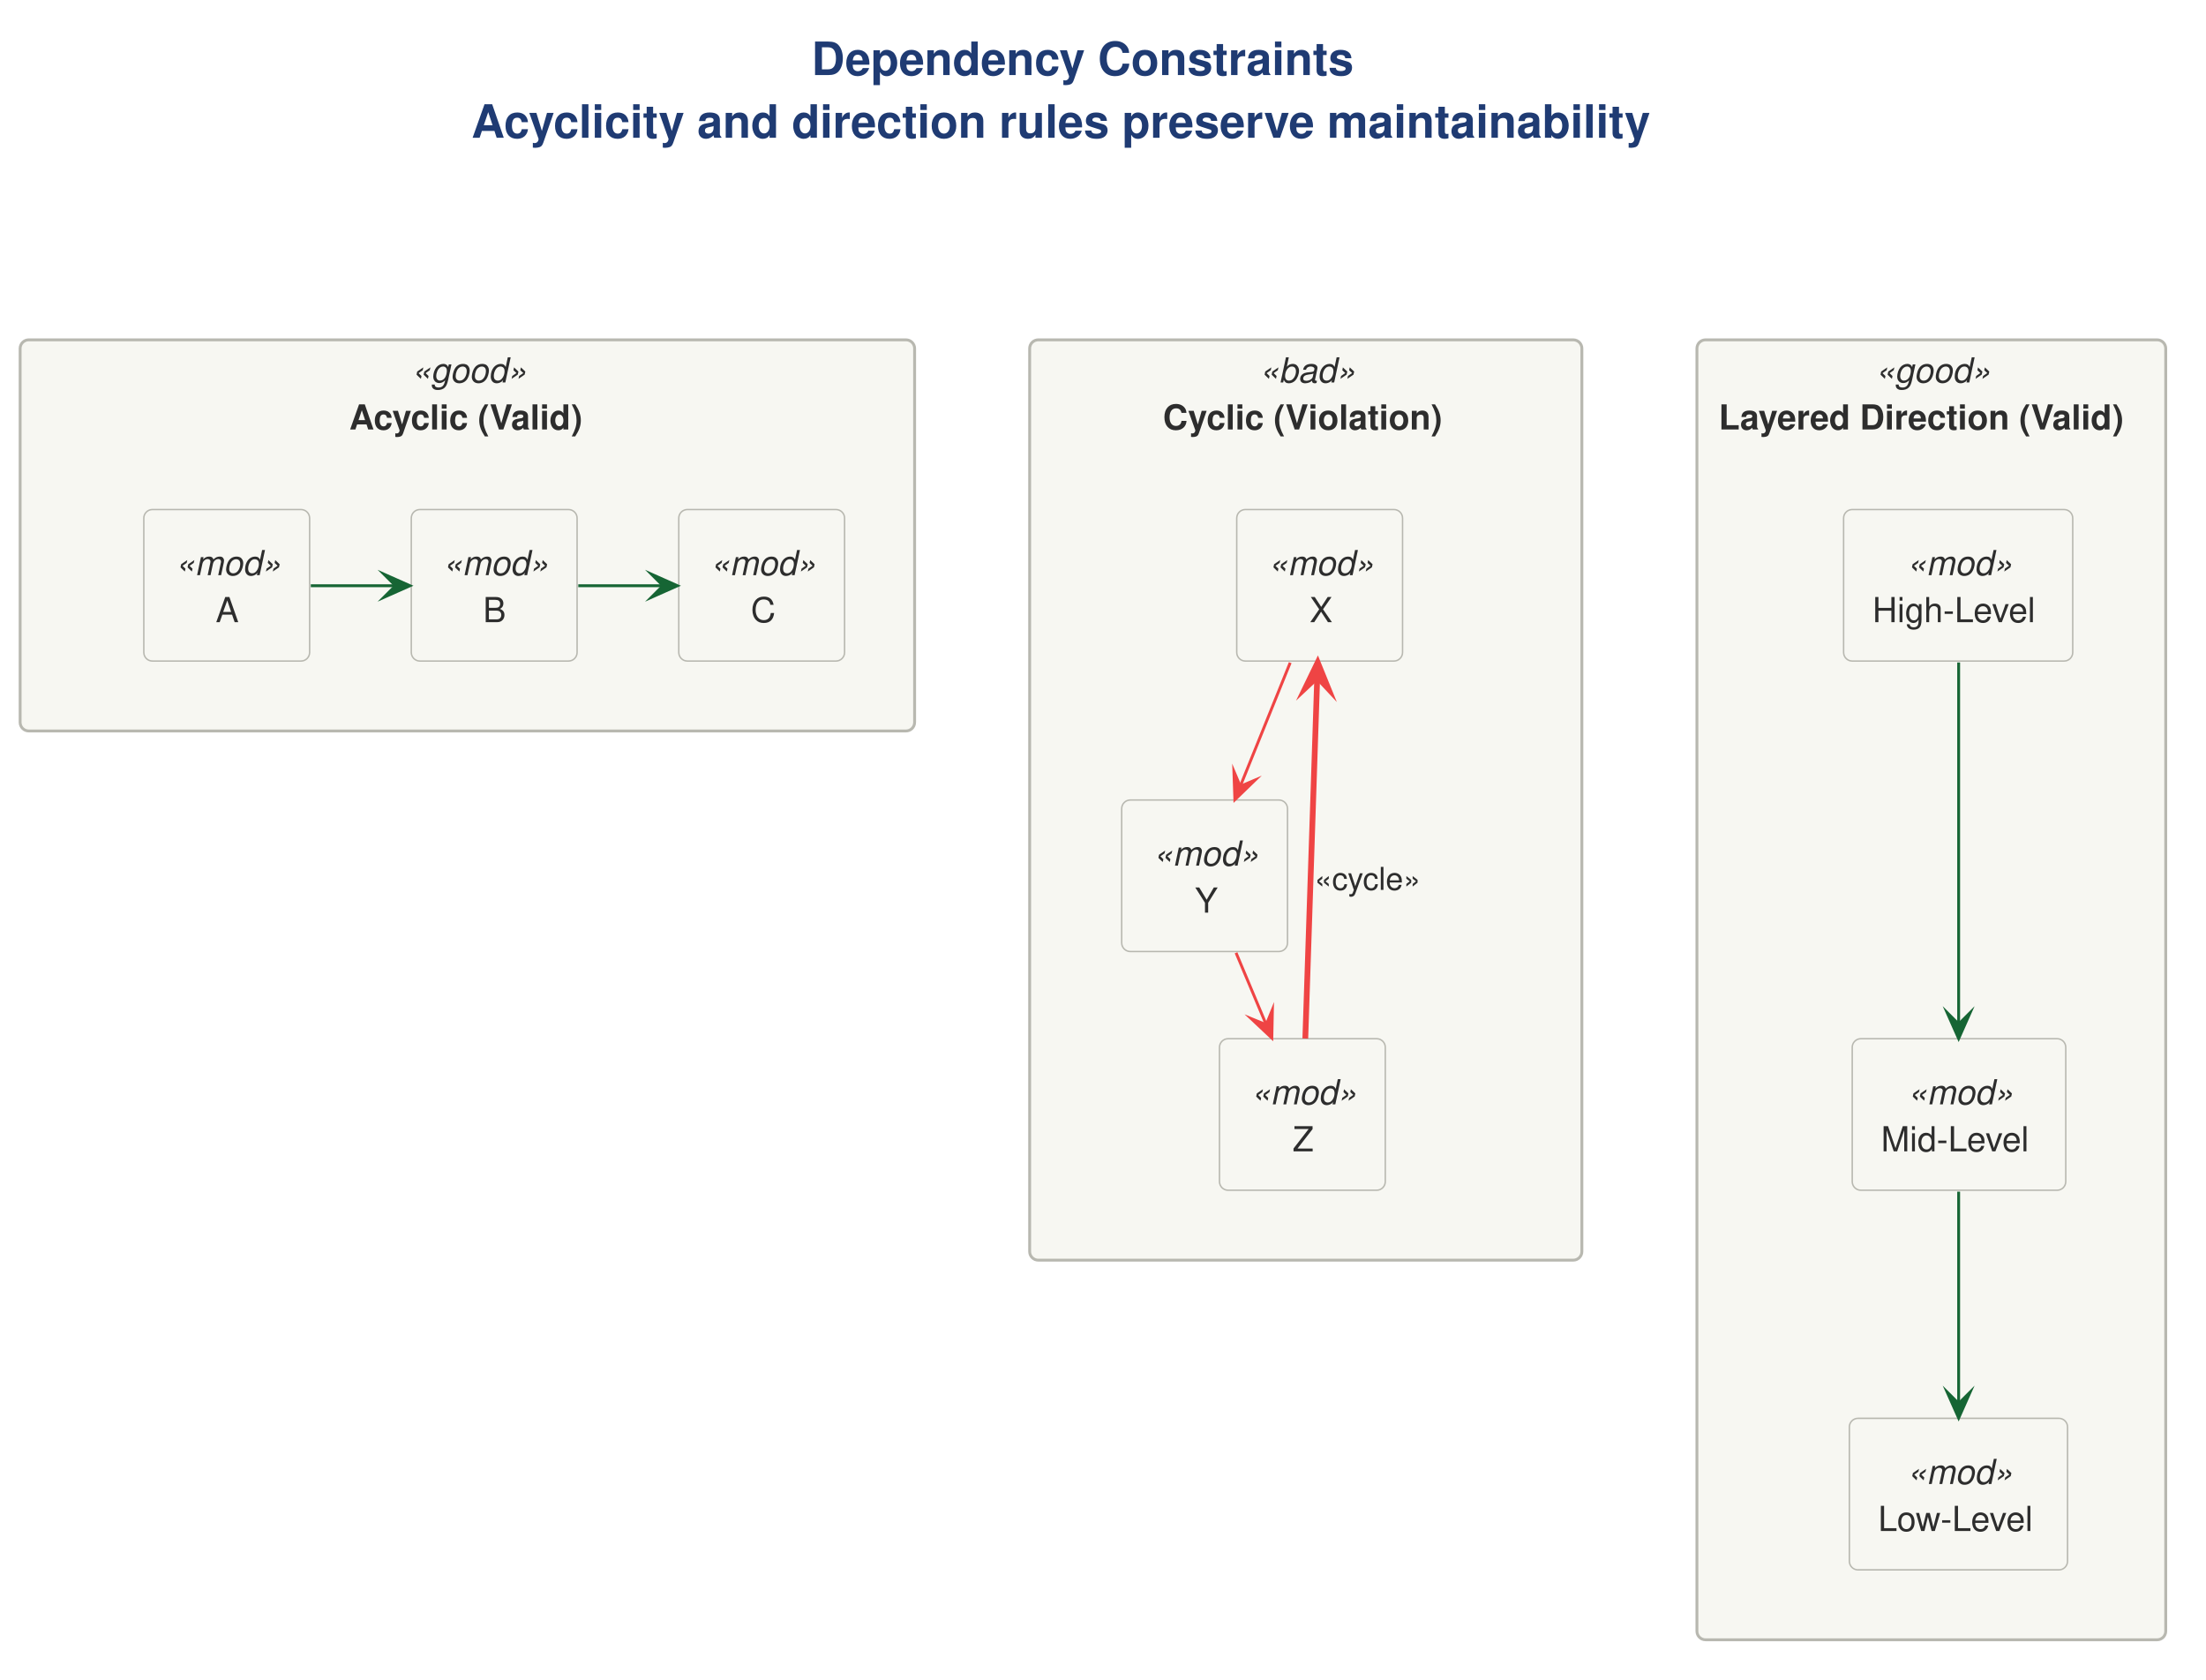
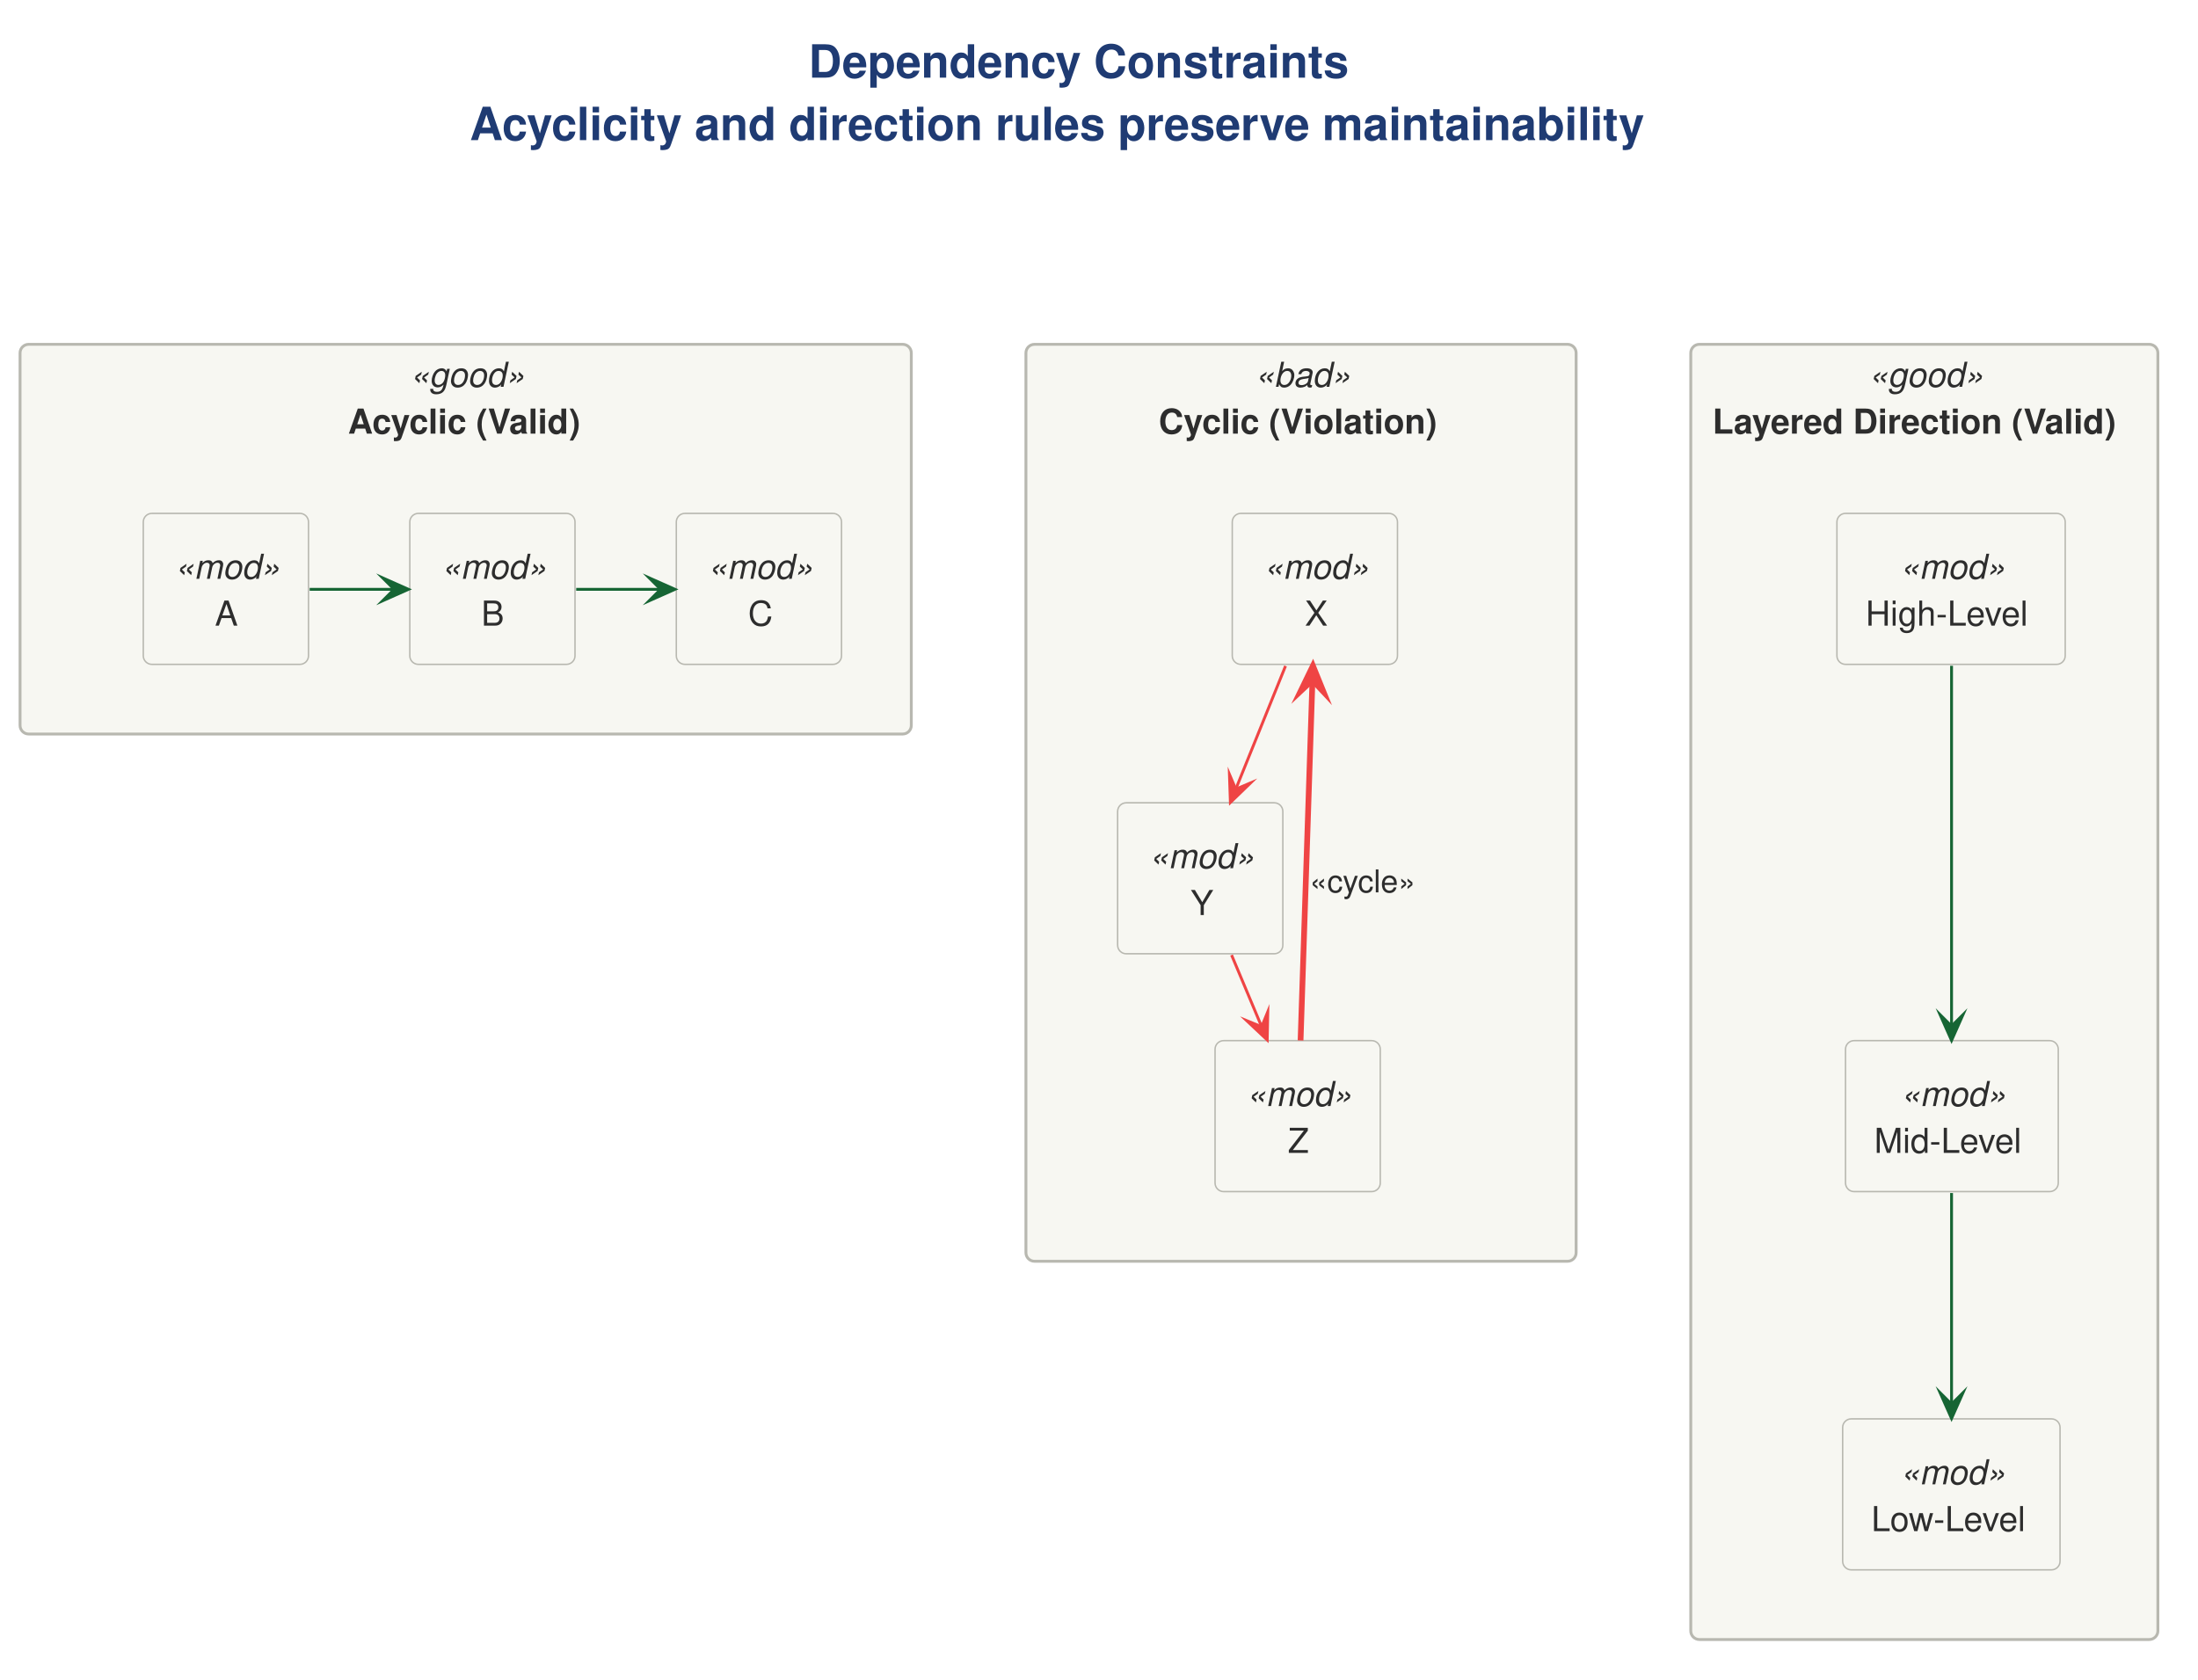
- <svg xmlns="http://www.w3.org/2000/svg" version="1.1" data-diagram-type="DESCRIPTION" style="width:767px;height:584px;" width="767px" height="584px" viewBox="0 0 767 584" zoomAndPan="magnify" preserveAspectRatio="none" contentStyleType="text/css">
+ <svg xmlns="http://www.w3.org/2000/svg" version="1.1" data-diagram-type="DESCRIPTION" style="width:767px;height:586px;" width="767px" height="586px" viewBox="0 0 767 586" zoomAndPan="magnify" preserveAspectRatio="none" contentStyleType="text/css">
  <defs />
  <g font-family="sans-serif" lengthAdjust="spacing">
    <g class="title" data-source-line="2">
-       <text x="282.152" y="26.104" fill="#1F3B73" font-size="16" textLength="195.696" font-weight="700" font-family="'Helvetica'">Dependency Constraints</text>
-       <text x="163.904" y="47.896" fill="#1F3B73" font-size="16" textLength="432.193" font-weight="700" font-family="'Helvetica'">Acyclicity and direction rules preserve maintainability</text>
+       <text x="282.152" y="27.104" fill="#1F3B73" font-size="16" textLength="195.696" font-weight="700" font-family="'Helvetica'">Dependency Constraints</text>
+       <text x="163.904" y="48.896" fill="#1F3B73" font-size="16" textLength="432.193" font-weight="700" font-family="'Helvetica'">Acyclicity and direction rules preserve maintainability</text>
    </g>
    <g class="cluster" data-qualified-name="G" id="ent0001" data-source-line="6">
-       <rect x="7" y="118.164" width="311" height="136" fill="#F7F7F2" style="stroke:#B8B8B0;stroke-width:1;" rx="3" ry="3" />
-       <text x="143.072" y="132.992" fill="#2D2D2D" font-size="12" textLength="38.856" font-style="italic" font-family="'Helvetica'">«good»</text>
-       <text x="121.424" y="149.336" fill="#2D2D2D" font-size="12" textLength="82.153" font-weight="700" font-family="'Helvetica'">Acyclic (Valid)</text>
+       <rect x="7" y="120.164" width="311" height="136" fill="#F7F7F2" style="stroke:#B8B8B0;stroke-width:1;" rx="3" ry="3" />
+       <text x="143.072" y="134.992" fill="#2D2D2D" font-size="12" textLength="38.856" font-style="italic" font-family="'Helvetica'">«good»</text>
+       <text x="121.424" y="151.336" fill="#2D2D2D" font-size="12" textLength="82.153" font-weight="700" font-family="'Helvetica'">Acyclic (Valid)</text>
    </g>
    <g class="cluster" data-qualified-name="BD" id="ent0007" data-source-line="14">
-       <rect x="358" y="118.164" width="192" height="320" fill="#F7F7F2" style="stroke:#B8B8B0;stroke-width:1;" rx="3" ry="3" />
-       <text x="437.92" y="132.992" fill="#2D2D2D" font-size="12" textLength="32.16" font-style="italic" font-family="'Helvetica'">«bad»</text>
-       <text x="404.32" y="149.336" fill="#2D2D2D" font-size="12" textLength="99.361" font-weight="700" font-family="'Helvetica'">Cyclic (Violation)</text>
+       <rect x="358" y="120.164" width="192" height="320" fill="#F7F7F2" style="stroke:#B8B8B0;stroke-width:1;" rx="3" ry="3" />
+       <text x="437.92" y="134.992" fill="#2D2D2D" font-size="12" textLength="32.16" font-style="italic" font-family="'Helvetica'">«bad»</text>
+       <text x="404.32" y="151.336" fill="#2D2D2D" font-size="12" textLength="99.361" font-weight="700" font-family="'Helvetica'">Cyclic (Violation)</text>
    </g>
    <g class="cluster" data-qualified-name="G2" id="ent0015" data-source-line="23">
-       <rect x="590" y="118.164" width="163" height="452" fill="#F7F7F2" style="stroke:#B8B8B0;stroke-width:1;" rx="3" ry="3" />
-       <text x="652.072" y="132.992" fill="#2D2D2D" font-size="12" textLength="38.856" font-style="italic" font-family="'Helvetica'">«good»</text>
-       <text x="597.573" y="149.336" fill="#2D2D2D" font-size="12" textLength="147.853" font-weight="700" font-family="'Helvetica'">Layered Direction (Valid)</text>
+       <rect x="590" y="120.164" width="163" height="452" fill="#F7F7F2" style="stroke:#B8B8B0;stroke-width:1;" rx="3" ry="3" />
+       <text x="652.072" y="134.992" fill="#2D2D2D" font-size="12" textLength="38.856" font-style="italic" font-family="'Helvetica'">«good»</text>
+       <text x="597.573" y="151.336" fill="#2D2D2D" font-size="12" textLength="147.853" font-weight="700" font-family="'Helvetica'">Layered Direction (Valid)</text>
    </g>
    <g class="entity" data-qualified-name="G.A1" id="ent0002" data-source-line="7">
-       <rect x="50" y="177.164" width="57.652" height="52.688" fill="#F7F7F2" style="stroke:#B8B8B0;stroke-width:0.5;" rx="3" ry="3" />
-       <text x="61" y="199.992" fill="#2D2D2D" font-size="12" textLength="35.652" font-style="italic" font-family="'Helvetica'">«mod»</text>
-       <text x="74.992" y="216.336" fill="#2D2D2D" font-size="12" font-family="'Helvetica'">A</text>
+       <rect x="50" y="179.164" width="57.652" height="52.688" fill="#F7F7F2" style="stroke:#B8B8B0;stroke-width:0.5;" rx="3" ry="3" />
+       <text x="61" y="201.992" fill="#2D2D2D" font-size="12" textLength="35.652" font-style="italic" font-family="'Helvetica'">«mod»</text>
+       <text x="74.992" y="218.336" fill="#2D2D2D" font-size="12" font-family="'Helvetica'">A</text>
    </g>
    <g class="entity" data-qualified-name="G.B1" id="ent0003" data-source-line="8">
-       <rect x="143" y="177.164" width="57.652" height="52.688" fill="#F7F7F2" style="stroke:#B8B8B0;stroke-width:0.5;" rx="3" ry="3" />
-       <text x="154" y="199.992" fill="#2D2D2D" font-size="12" textLength="35.652" font-style="italic" font-family="'Helvetica'">«mod»</text>
-       <text x="167.926" y="216.336" fill="#2D2D2D" font-size="12" font-family="'Helvetica'">B</text>
+       <rect x="143" y="179.164" width="57.652" height="52.688" fill="#F7F7F2" style="stroke:#B8B8B0;stroke-width:0.5;" rx="3" ry="3" />
+       <text x="154" y="201.992" fill="#2D2D2D" font-size="12" textLength="35.652" font-style="italic" font-family="'Helvetica'">«mod»</text>
+       <text x="167.926" y="218.336" fill="#2D2D2D" font-size="12" font-family="'Helvetica'">B</text>
    </g>
    <g class="entity" data-qualified-name="G.C1" id="ent0004" data-source-line="9">
-       <rect x="236" y="177.164" width="57.652" height="52.688" fill="#F7F7F2" style="stroke:#B8B8B0;stroke-width:0.5;" rx="3" ry="3" />
-       <text x="247" y="199.992" fill="#2D2D2D" font-size="12" textLength="35.652" font-style="italic" font-family="'Helvetica'">«mod»</text>
-       <text x="261.034" y="216.336" fill="#2D2D2D" font-size="12" font-family="'Helvetica'">C</text>
+       <rect x="236" y="179.164" width="57.652" height="52.688" fill="#F7F7F2" style="stroke:#B8B8B0;stroke-width:0.5;" rx="3" ry="3" />
+       <text x="247" y="201.992" fill="#2D2D2D" font-size="12" textLength="35.652" font-style="italic" font-family="'Helvetica'">«mod»</text>
+       <text x="261.034" y="218.336" fill="#2D2D2D" font-size="12" font-family="'Helvetica'">C</text>
    </g>
    <g class="entity" data-qualified-name="BD.X1" id="ent0008" data-source-line="15">
-       <rect x="430" y="177.164" width="57.652" height="52.688" fill="#F7F7F2" style="stroke:#B8B8B0;stroke-width:0.5;" rx="3" ry="3" />
-       <text x="441" y="199.992" fill="#2D2D2D" font-size="12" textLength="35.652" font-style="italic" font-family="'Helvetica'">«mod»</text>
-       <text x="455.31" y="216.336" fill="#2D2D2D" font-size="12" font-family="'Helvetica'">X</text>
+       <rect x="430" y="179.164" width="57.652" height="52.688" fill="#F7F7F2" style="stroke:#B8B8B0;stroke-width:0.5;" rx="3" ry="3" />
+       <text x="441" y="201.992" fill="#2D2D2D" font-size="12" textLength="35.652" font-style="italic" font-family="'Helvetica'">«mod»</text>
+       <text x="455.31" y="218.336" fill="#2D2D2D" font-size="12" font-family="'Helvetica'">X</text>
    </g>
    <g class="entity" data-qualified-name="BD.Y1" id="ent0009" data-source-line="16">
-       <rect x="390" y="278.164" width="57.652" height="52.688" fill="#F7F7F2" style="stroke:#B8B8B0;stroke-width:0.5;" rx="3" ry="3" />
-       <text x="401" y="300.992" fill="#2D2D2D" font-size="12" textLength="35.652" font-style="italic" font-family="'Helvetica'">«mod»</text>
-       <text x="415.43" y="317.336" fill="#2D2D2D" font-size="12" font-family="'Helvetica'">Y</text>
+       <rect x="390" y="280.164" width="57.652" height="52.688" fill="#F7F7F2" style="stroke:#B8B8B0;stroke-width:0.5;" rx="3" ry="3" />
+       <text x="401" y="302.992" fill="#2D2D2D" font-size="12" textLength="35.652" font-style="italic" font-family="'Helvetica'">«mod»</text>
+       <text x="415.43" y="319.336" fill="#2D2D2D" font-size="12" font-family="'Helvetica'">Y</text>
    </g>
    <g class="entity" data-qualified-name="BD.Z1" id="ent0010" data-source-line="17">
-       <rect x="424" y="361.164" width="57.652" height="52.688" fill="#F7F7F2" style="stroke:#B8B8B0;stroke-width:0.5;" rx="3" ry="3" />
-       <text x="435" y="383.992" fill="#2D2D2D" font-size="12" textLength="35.652" font-style="italic" font-family="'Helvetica'">«mod»</text>
-       <text x="449.394" y="400.336" fill="#2D2D2D" font-size="12" font-family="'Helvetica'">Z</text>
+       <rect x="424" y="363.164" width="57.652" height="52.688" fill="#F7F7F2" style="stroke:#B8B8B0;stroke-width:0.5;" rx="3" ry="3" />
+       <text x="435" y="385.992" fill="#2D2D2D" font-size="12" textLength="35.652" font-style="italic" font-family="'Helvetica'">«mod»</text>
+       <text x="449.394" y="402.336" fill="#2D2D2D" font-size="12" font-family="'Helvetica'">Z</text>
    </g>
    <g class="entity" data-qualified-name="G2.HL" id="ent0016" data-source-line="24">
-       <rect x="641" y="177.164" width="79.664" height="52.688" fill="#F7F7F2" style="stroke:#B8B8B0;stroke-width:0.5;" rx="3" ry="3" />
-       <text x="663.006" y="199.992" fill="#2D2D2D" font-size="12" textLength="35.652" font-style="italic" font-family="'Helvetica'">«mod»</text>
-       <text x="651" y="216.336" fill="#2D2D2D" font-size="12" textLength="59.664" font-family="'Helvetica'">High-Level</text>
+       <rect x="641" y="179.164" width="79.664" height="52.688" fill="#F7F7F2" style="stroke:#B8B8B0;stroke-width:0.5;" rx="3" ry="3" />
+       <text x="663.006" y="201.992" fill="#2D2D2D" font-size="12" textLength="35.652" font-style="italic" font-family="'Helvetica'">«mod»</text>
+       <text x="651" y="218.336" fill="#2D2D2D" font-size="12" textLength="59.664" font-family="'Helvetica'">High-Level</text>
    </g>
    <g class="entity" data-qualified-name="G2.ML" id="ent0017" data-source-line="25">
-       <rect x="644" y="361.164" width="74.24" height="52.688" fill="#F7F7F2" style="stroke:#B8B8B0;stroke-width:0.5;" rx="3" ry="3" />
-       <text x="663.294" y="383.992" fill="#2D2D2D" font-size="12" textLength="35.652" font-style="italic" font-family="'Helvetica'">«mod»</text>
-       <text x="654" y="400.336" fill="#2D2D2D" font-size="12" textLength="54.24" font-family="'Helvetica'">Mid-Level</text>
+       <rect x="644" y="363.164" width="74.24" height="52.688" fill="#F7F7F2" style="stroke:#B8B8B0;stroke-width:0.5;" rx="3" ry="3" />
+       <text x="663.294" y="385.992" fill="#2D2D2D" font-size="12" textLength="35.652" font-style="italic" font-family="'Helvetica'">«mod»</text>
+       <text x="654" y="402.336" fill="#2D2D2D" font-size="12" textLength="54.24" font-family="'Helvetica'">Mid-Level</text>
    </g>
    <g class="entity" data-qualified-name="G2.LL" id="ent0018" data-source-line="26">
-       <rect x="643" y="493.164" width="75.86" height="52.688" fill="#F7F7F2" style="stroke:#B8B8B0;stroke-width:0.5;" rx="3" ry="3" />
-       <text x="663.104" y="515.992" fill="#2D2D2D" font-size="12" textLength="35.652" font-style="italic" font-family="'Helvetica'">«mod»</text>
-       <text x="653" y="532.336" fill="#2D2D2D" font-size="12" textLength="55.86" font-family="'Helvetica'">Low-Level</text>
+       <rect x="643" y="495.164" width="75.86" height="52.688" fill="#F7F7F2" style="stroke:#B8B8B0;stroke-width:0.5;" rx="3" ry="3" />
+       <text x="663.104" y="517.992" fill="#2D2D2D" font-size="12" textLength="35.652" font-style="italic" font-family="'Helvetica'">«mod»</text>
+       <text x="653" y="534.336" fill="#2D2D2D" font-size="12" textLength="55.86" font-family="'Helvetica'">Low-Level</text>
    </g>
    <g class="link" data-entity-1="ent0002" data-entity-2="ent0003" id="lnk5" data-source-line="10" data-link-type="dependency">
-       <path d="M108.06,203.664 C119.55,203.664 126.04,203.664 137.53,203.664" style="stroke:#166534;stroke-width:1;" fill="none" id="A1-to-B1" />
-       <polygon points="142.53,203.664,133.53,199.664,137.53,203.664,133.53,207.664,142.53,203.664" fill="#166534" style="stroke:#166534;stroke-width:1;stroke-linejoin:miter;stroke-miterlimit:10;" />
+       <path d="M108.06,205.664 C119.55,205.664 126.04,205.664 137.53,205.664" style="stroke:#166534;stroke-width:1;" fill="none" id="A1-to-B1" />
+       <polygon points="142.53,205.664,133.53,201.664,137.53,205.664,133.53,209.664,142.53,205.664" fill="#166534" style="stroke:#166534;stroke-width:1;stroke-linejoin:miter;stroke-miterlimit:10;" />
    </g>
    <g class="link" data-entity-1="ent0003" data-entity-2="ent0004" id="lnk6" data-source-line="11" data-link-type="dependency">
-       <path d="M201.06,203.664 C212.55,203.664 219.04,203.664 230.53,203.664" style="stroke:#166534;stroke-width:1;" fill="none" id="B1-to-C1" />
-       <polygon points="235.53,203.664,226.53,199.664,230.53,203.664,226.53,207.664,235.53,203.664" fill="#166534" style="stroke:#166534;stroke-width:1;stroke-linejoin:miter;stroke-miterlimit:10;" />
+       <path d="M201.06,205.664 C212.55,205.664 219.04,205.664 230.53,205.664" style="stroke:#166534;stroke-width:1;" fill="none" id="B1-to-C1" />
+       <polygon points="235.53,205.664,226.53,201.664,230.53,205.664,226.53,209.664,235.53,205.664" fill="#166534" style="stroke:#166534;stroke-width:1;stroke-linejoin:miter;stroke-miterlimit:10;" />
    </g>
    <g class="link" data-entity-1="ent0008" data-entity-2="ent0009" id="lnk11" data-source-line="18" data-link-type="dependency">
-       <path d="M448.59,230.414 C442.67,245.084 437.143,258.758 431.223,273.408" style="stroke:#EF4444;stroke-width:1;" fill="none" id="X1-to-Y1" />
-       <polygon points="429.35,278.044,436.431,271.198,431.223,273.408,429.013,268.201,429.35,278.044" fill="#EF4444" style="stroke:#EF4444;stroke-width:1;stroke-linejoin:miter;stroke-miterlimit:10;" />
+       <path d="M448.59,232.414 C442.67,247.084 437.143,260.758 431.223,275.408" style="stroke:#EF4444;stroke-width:1;" fill="none" id="X1-to-Y1" />
+       <polygon points="429.35,280.044,436.431,273.198,431.223,275.408,429.013,270.201,429.35,280.044" fill="#EF4444" style="stroke:#EF4444;stroke-width:1;stroke-linejoin:miter;stroke-miterlimit:10;" />
    </g>
    <g class="link" data-entity-1="ent0009" data-entity-2="ent0010" id="lnk12" data-source-line="19" data-link-type="dependency">
-       <path d="M429.76,331.294 C433.73,340.744 436.283,346.845 440.263,356.315" style="stroke:#EF4444;stroke-width:1;" fill="none" id="Y1-to-Z1" />
-       <polygon points="442.2,360.924,442.401,351.077,440.263,356.315,435.025,354.177,442.2,360.924" fill="#EF4444" style="stroke:#EF4444;stroke-width:1;stroke-linejoin:miter;stroke-miterlimit:10;" />
+       <path d="M429.76,333.294 C433.73,342.744 436.283,348.845 440.263,358.315" style="stroke:#EF4444;stroke-width:1;" fill="none" id="Y1-to-Z1" />
+       <polygon points="442.2,362.924,442.401,353.077,440.263,358.315,435.025,356.177,442.2,362.924" fill="#EF4444" style="stroke:#EF4444;stroke-width:1;stroke-linejoin:miter;stroke-miterlimit:10;" />
    </g>
    <g class="link" data-entity-1="ent0008" data-entity-2="ent0010" id="lnk14" data-source-line="20" data-link-type="dependency">
-       <path d="M457.986,235.351 C456.846,270.041 454.98,326.484 453.84,361.104" style="stroke:#EF4444;stroke-width:2;" fill="none" id="X1-backto-Z1" />
-       <polygon points="458.15,230.354,453.857,239.218,457.986,235.351,461.852,239.481,458.15,230.354" fill="#EF4444" style="stroke:#EF4444;stroke-width:2;stroke-linejoin:miter;stroke-miterlimit:10;" />
-       <text x="457" y="309.423" fill="#2D2D2D" font-size="11" textLength="36.41" font-family="'Helvetica'">«cycle»</text>
+       <path d="M457.986,237.351 C456.846,272.041 454.98,328.484 453.84,363.104" style="stroke:#EF4444;stroke-width:2;" fill="none" id="X1-backto-Z1" />
+       <polygon points="458.15,232.354,453.857,241.218,457.986,237.351,461.852,241.481,458.15,232.354" fill="#EF4444" style="stroke:#EF4444;stroke-width:2;stroke-linejoin:miter;stroke-miterlimit:10;" />
+       <text x="457" y="311.423" fill="#2D2D2D" font-size="11" textLength="36.41" font-family="'Helvetica'">«cycle»</text>
    </g>
    <g class="link" data-entity-1="ent0016" data-entity-2="ent0017" id="lnk19" data-source-line="27" data-link-type="dependency">
-       <path d="M681,230.354 C681,265.044 681,321.484 681,356.104" style="stroke:#166534;stroke-width:1;" fill="none" id="HL-to-ML" />
-       <polygon points="681,361.104,685,352.104,681,356.104,677,352.104,681,361.104" fill="#166534" style="stroke:#166534;stroke-width:1;stroke-linejoin:miter;stroke-miterlimit:10;" />
+       <path d="M681,232.354 C681,267.044 681,323.484 681,358.104" style="stroke:#166534;stroke-width:1;" fill="none" id="HL-to-ML" />
+       <polygon points="681,363.104,685,354.104,681,358.104,677,354.104,681,363.104" fill="#166534" style="stroke:#166534;stroke-width:1;stroke-linejoin:miter;stroke-miterlimit:10;" />
    </g>
    <g class="link" data-entity-1="ent0017" data-entity-2="ent0018" id="lnk20" data-source-line="28" data-link-type="dependency">
-       <path d="M681,414.344 C681,437.134 681,465.254 681,488.034" style="stroke:#166534;stroke-width:1;" fill="none" id="ML-to-LL" />
-       <polygon points="681,493.034,685,484.034,681,488.034,677,484.034,681,493.034" fill="#166534" style="stroke:#166534;stroke-width:1;stroke-linejoin:miter;stroke-miterlimit:10;" />
+       <path d="M681,416.344 C681,439.134 681,467.254 681,490.034" style="stroke:#166534;stroke-width:1;" fill="none" id="ML-to-LL" />
+       <polygon points="681,495.034,685,486.034,681,490.034,677,486.034,681,495.034" fill="#166534" style="stroke:#166534;stroke-width:1;stroke-linejoin:miter;stroke-miterlimit:10;" />
    </g>
  </g>
</svg>
